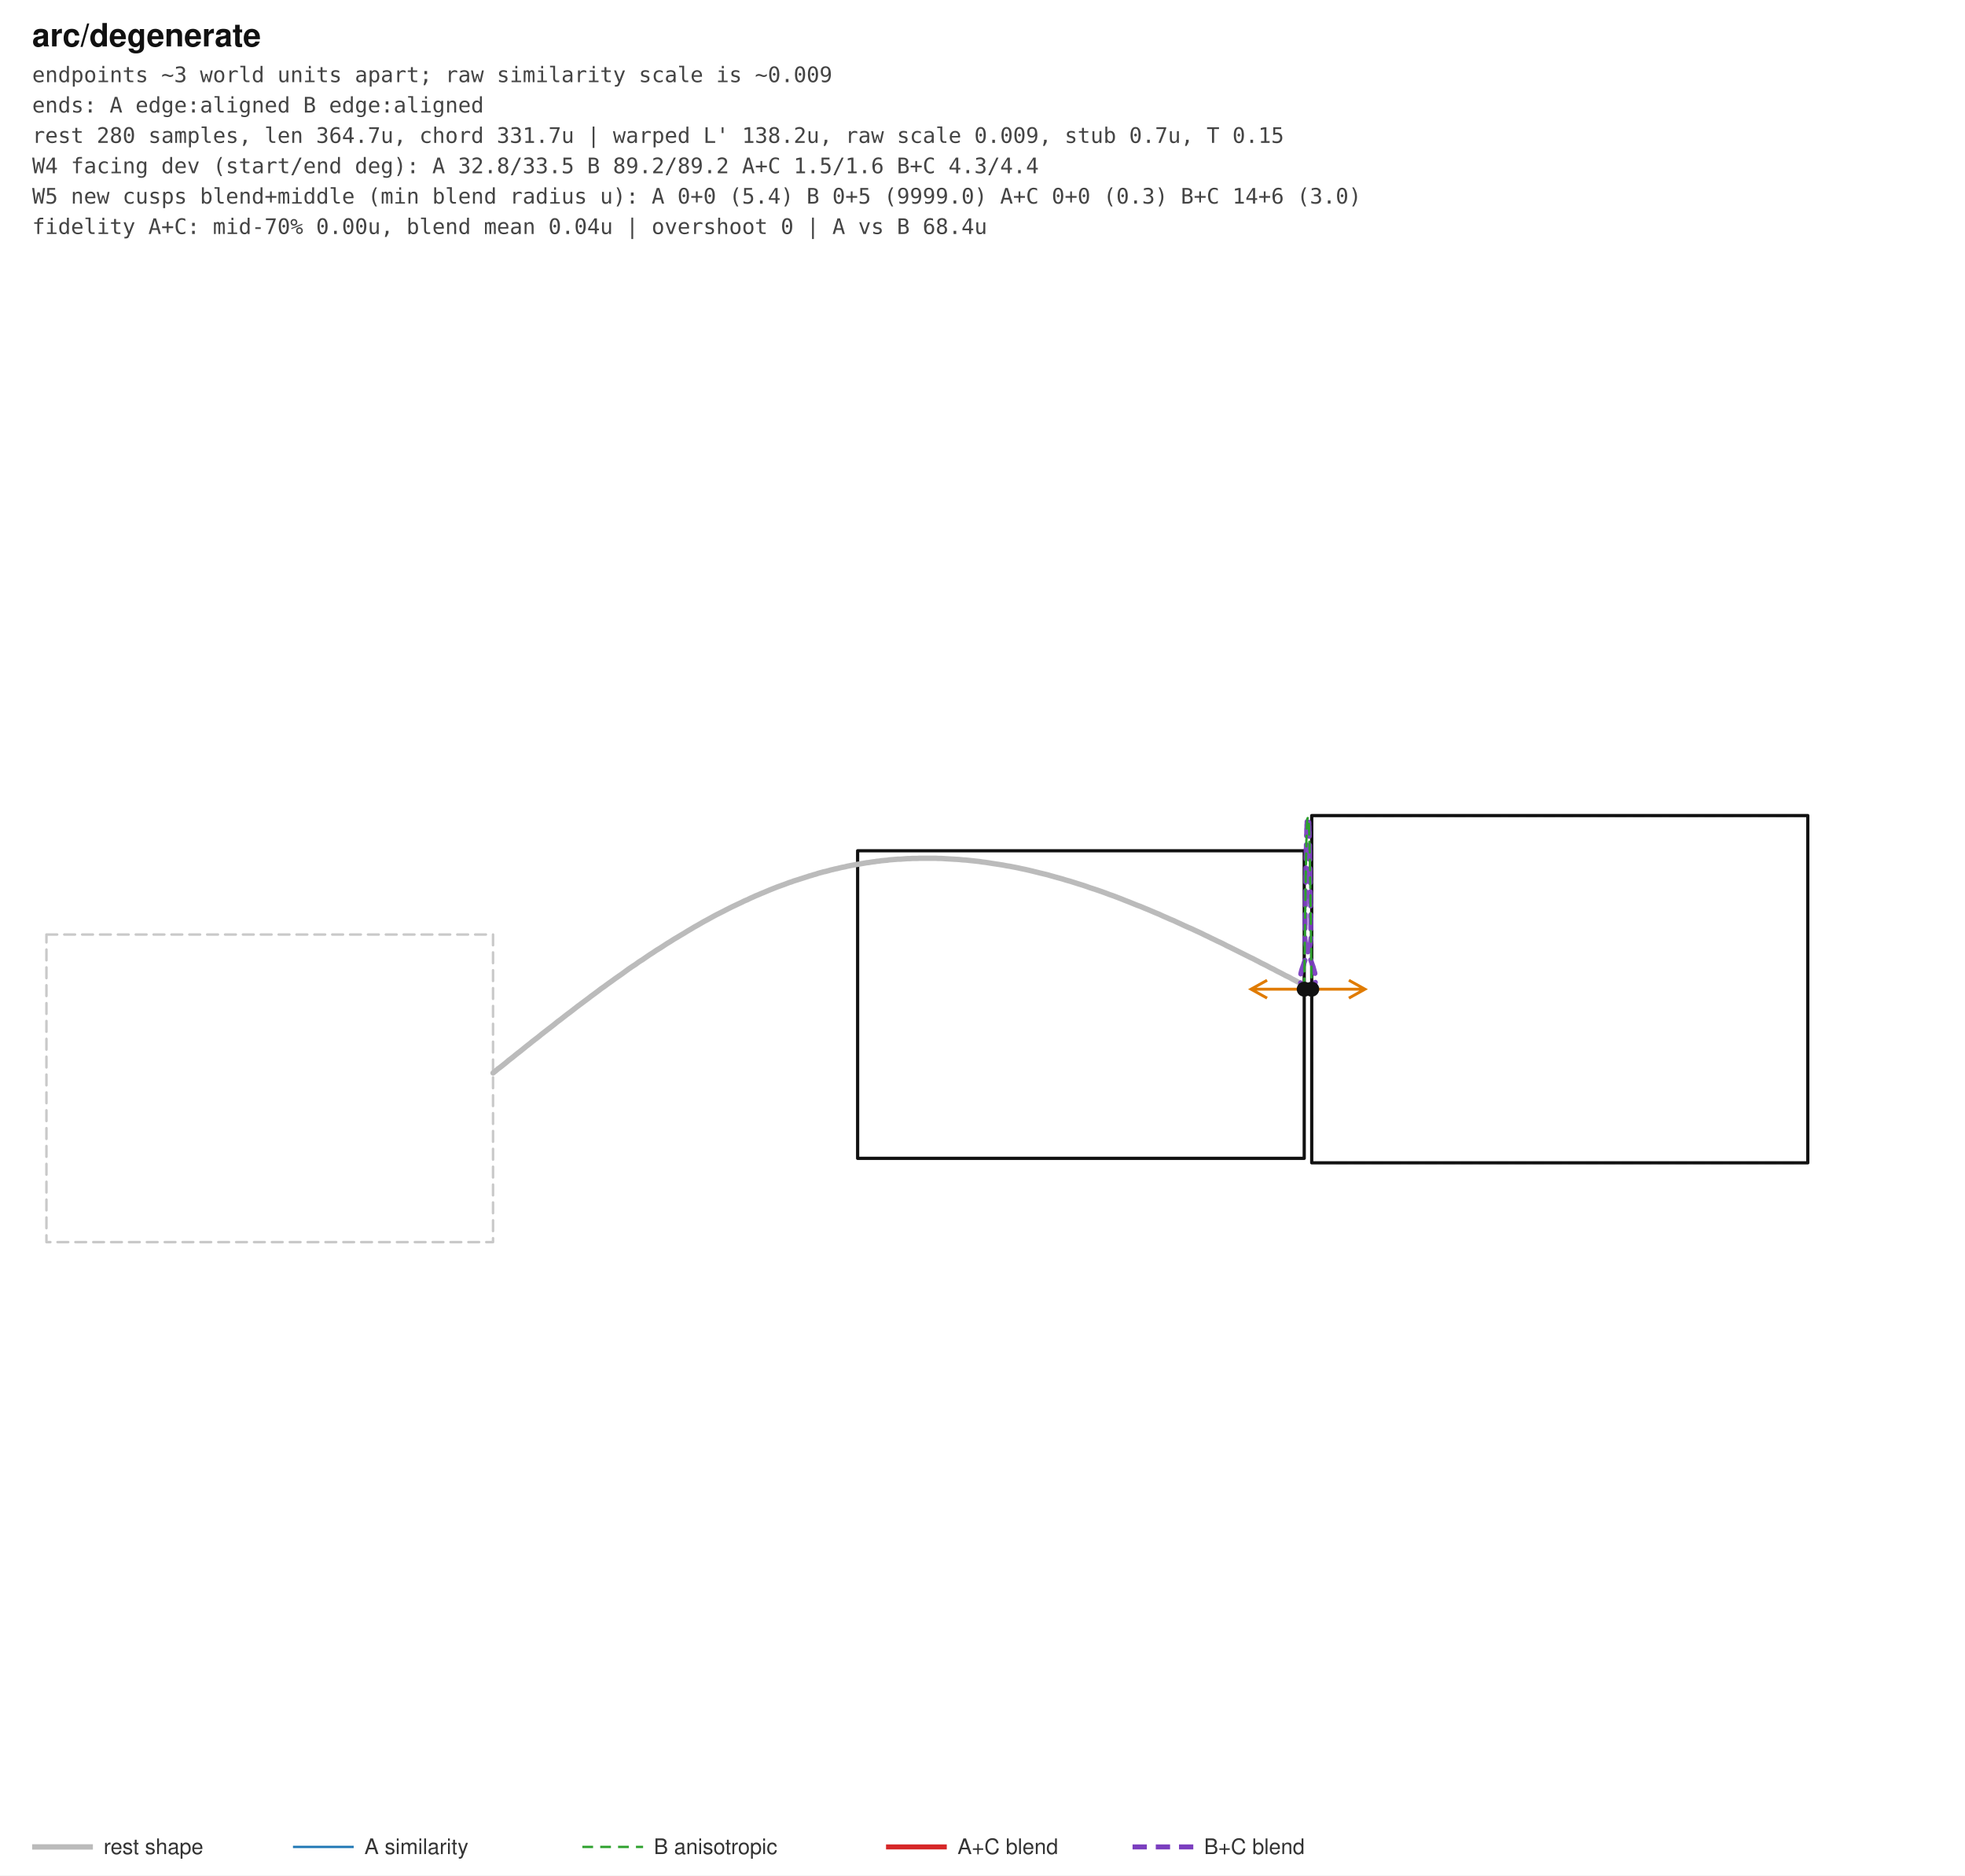
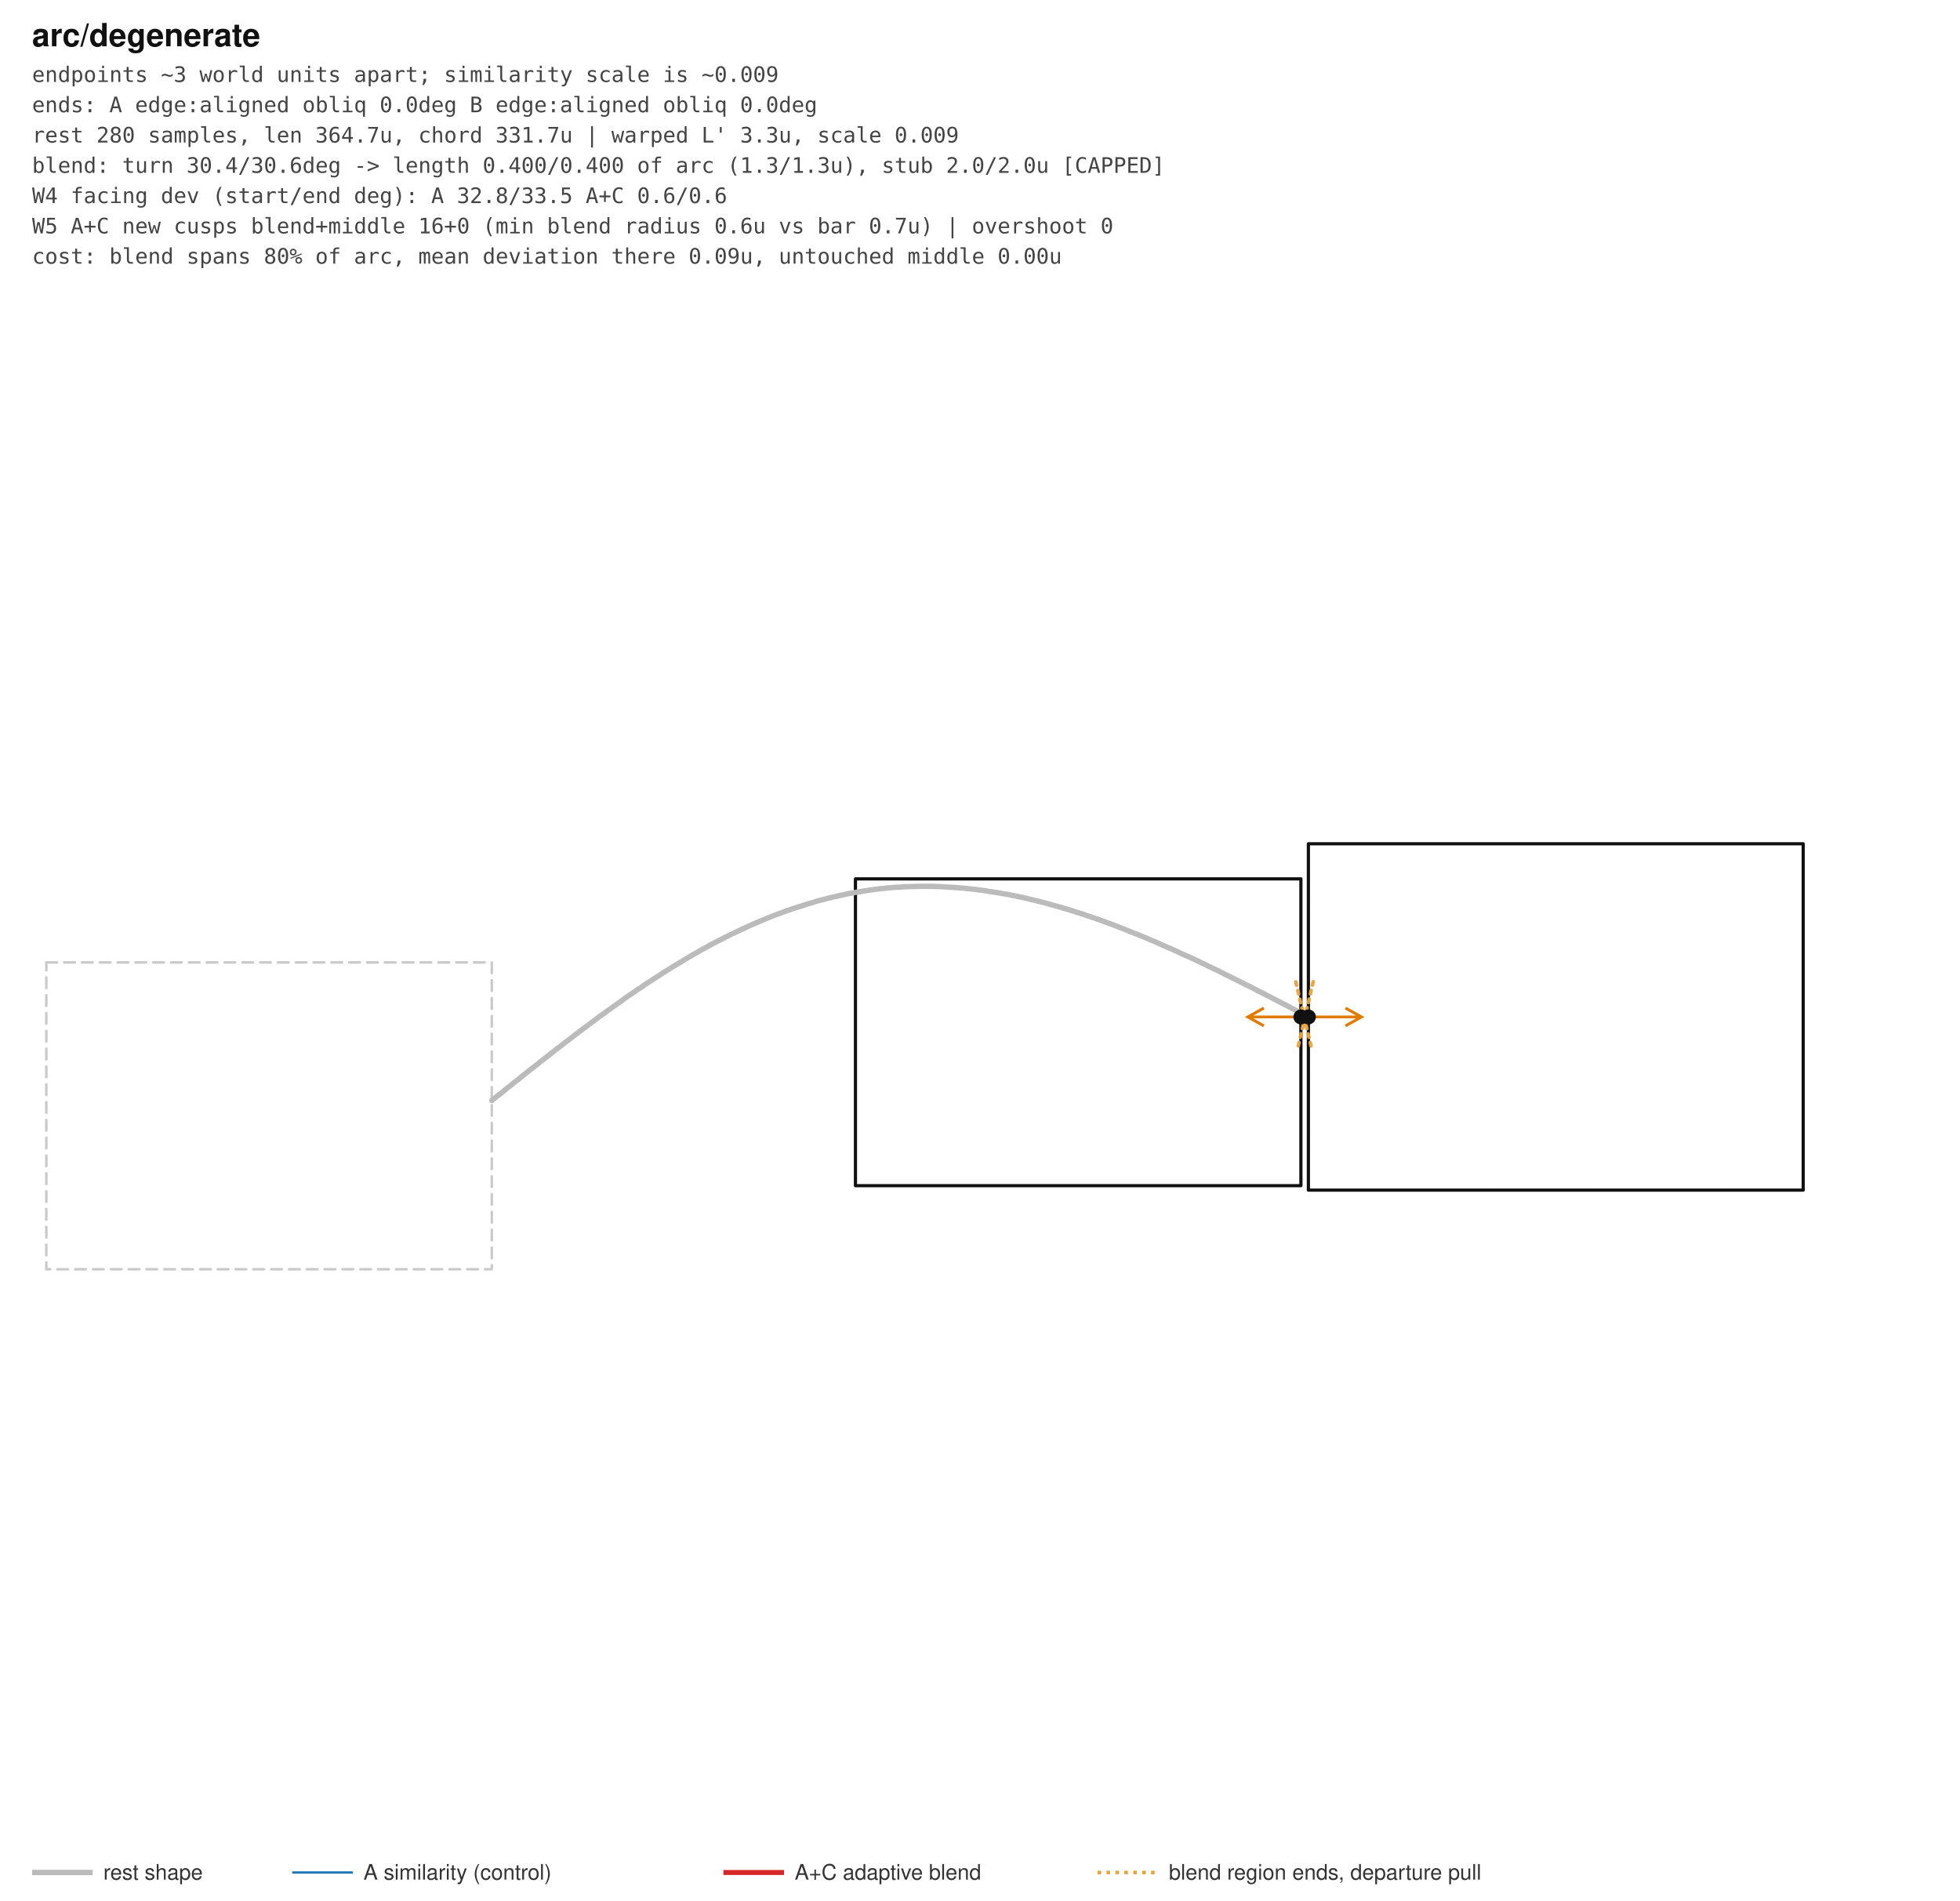
- <svg xmlns="http://www.w3.org/2000/svg" width="1100" height="1050" viewBox="0 0 1100 1050">
-   <rect x="0" y="0" width="1100" height="1050" fill="#ffffff" />
+ <svg xmlns="http://www.w3.org/2000/svg" width="1100" height="1067" viewBox="0 0 1100 1067">
+   <rect x="0" y="0" width="1100" height="1067" fill="#ffffff" />
  <text x="18" y="26" font-family="-apple-system,Helvetica,Arial" font-size="18" font-weight="600" fill="#111">arc/degenerate</text>
-   <text x="18" y="46" font-family="ui-monospace,Menlo,monospace" font-size="12" fill="#444">endpoints ~3 world units apart; raw similarity scale is ~0.009</text>
-   <text x="18" y="63" font-family="ui-monospace,Menlo,monospace" font-size="12" fill="#444">ends: A edge:aligned   B edge:aligned</text>
-   <text x="18" y="80" font-family="ui-monospace,Menlo,monospace" font-size="12" fill="#444">rest 280 samples, len 364.7u, chord 331.7u   |   warped L' 138.2u, raw scale 0.009, stub 0.7u, T 0.15</text>
-   <text x="18" y="97" font-family="ui-monospace,Menlo,monospace" font-size="12" fill="#444">W4 facing dev (start/end deg):  A 32.8/33.5  B 89.2/89.2  A+C 1.5/1.6  B+C 4.3/4.4</text>
-   <text x="18" y="114" font-family="ui-monospace,Menlo,monospace" font-size="12" fill="#444">W5 new cusps blend+middle (min blend radius u):  A 0+0 (5.4)  B 0+5 (9999.0)  A+C 0+0 (0.3)  B+C 14+6 (3.0)</text>
-   <text x="18" y="131" font-family="ui-monospace,Menlo,monospace" font-size="12" fill="#444">fidelity A+C: mid-70% 0.00u, blend mean 0.04u   |   overshoot 0   |   A vs B 68.4u</text>
-   <polyline fill="none" stroke="#c9c9c9" stroke-width="1.40" stroke-linejoin="round" stroke-linecap="round" stroke-dasharray="6,4" points="26.0,523.2 276.0,523.2 276.0,695.4 26.0,695.4 26.0,523.2" />
-   <polyline fill="none" stroke="#c9c9c9" stroke-width="1.40" stroke-linejoin="round" stroke-linecap="round" stroke-dasharray="6,4" points="734.3,456.6 1012.0,456.6 1012.0,651.0 734.3,651.0 734.3,456.6" />
-   <polyline fill="none" stroke="#111111" stroke-width="1.80" stroke-linejoin="round" stroke-linecap="round" points="480.1,476.3 730.1,476.3 730.1,648.5 480.1,648.5 480.1,476.3" />
-   <polyline fill="none" stroke="#111111" stroke-width="1.80" stroke-linejoin="round" stroke-linecap="round" points="734.3,456.6 1012.0,456.6 1012.0,651.0 734.3,651.0 734.3,456.6" />
-   <polyline fill="none" stroke="#bbbbbb" stroke-width="3.00" stroke-linejoin="round" stroke-linecap="round" points="276.0,600.7 277.4,599.6 278.8,598.4 280.3,597.3 281.8,596.1 283.3,594.9 284.8,593.6 286.4,592.4 288.0,591.1 289.6,589.8 291.3,588.5 292.9,587.2 294.6,585.8 296.3,584.5 298.0,583.1 299.7,581.8 301.4,580.5 303.2,579.0 304.9,577.7 306.7,576.3 308.4,575.0 310.3,573.5 312.0,572.1 313.9,570.7 315.8,569.2 317.6,567.8 319.5,566.4 321.3,565.0 323.2,563.5 325.1,562.1 327.1,560.6 329.0,559.2 330.8,557.8 332.7,556.4 334.6,555.0 336.4,553.6 338.3,552.3 340.3,550.8 342.3,549.4 344.2,548.0 346.2,546.6 348.1,545.3 350.0,543.9 351.9,542.5 353.8,541.2 355.8,539.9 357.7,538.5 359.8,537.2 361.8,535.8 363.7,534.5 365.6,533.3 367.5,532.0 369.5,530.8 371.5,529.5 373.3,528.3 375.3,527.1 377.3,525.8 379.2,524.7 381.0,523.6 382.9,522.5 384.8,521.3 386.7,520.2 388.5,519.1 390.3,518.1 392.2,517.0 394.1,515.9 396.0,514.9 397.8,513.9 399.6,512.9 401.3,512.0 403.1,511.1 404.9,510.2 406.6,509.3 408.4,508.4 410.0,507.6 411.7,506.8 413.4,506.0 415.1,505.2 416.7,504.4 418.4,503.7 420.0,502.9 421.6,502.2 423.1,501.5 424.6,500.9 426.2,500.2 427.7,499.6 429.1,499.0 430.5,498.4 432.0,497.8 433.5,497.2 435.0,496.6 436.4,496.1 437.8,495.6 439.2,495.1 440.5,494.6 441.8,494.1 443.1,493.7 444.4,493.2 445.7,492.8 447.0,492.4 448.2,492.0 449.5,491.6 450.7,491.2 452.0,490.8 453.1,490.4 454.3,490.1 455.5,489.7 456.7,489.4 457.8,489.0 458.8,488.7 460.0,488.4 461.0,488.1 462.1,487.9 463.2,487.6 464.3,487.3 465.3,487.0 466.3,486.8 467.4,486.5 468.5,486.3 469.7,486.0 470.9,485.7 471.9,485.5 473.0,485.3 474.1,485.0 475.1,484.8 476.1,484.6 477.2,484.4 478.3,484.2 479.5,484.0 480.7,483.8 481.8,483.6 483.0,483.4 484.1,483.2 485.2,483.0 486.3,482.9 487.4,482.7 488.7,482.5 489.8,482.4 490.8,482.2 492.1,482.1 493.2,481.9 494.3,481.8 495.4,481.7 496.7,481.6 497.8,481.4 499.2,481.3 500.4,481.2 501.7,481.1 502.8,481.0 504.2,481.0 505.4,480.9 506.7,480.8 508.1,480.7 509.3,480.7 510.7,480.6 512.0,480.6 513.3,480.6 514.8,480.5 516.4,480.5 517.8,480.5 519.3,480.5 520.7,480.5 522.3,480.5 523.8,480.5 525.4,480.6 527.0,480.6 528.5,480.7 530.1,480.8 531.8,480.9 533.6,481.0 535.3,481.1 537.0,481.2 538.9,481.4 540.7,481.5 542.5,481.7 544.4,481.9 546.3,482.1 548.1,482.3 550.0,482.6 551.8,482.8 553.7,483.1 555.5,483.4 557.5,483.7 559.5,484.0 561.4,484.3 563.4,484.7 565.4,485.0 567.4,485.4 569.5,485.8 571.7,486.3 573.7,486.7 575.9,487.2 578.0,487.7 580.0,488.2 582.0,488.7 584.1,489.2 586.2,489.7 588.3,490.3 590.4,490.9 592.6,491.5 594.8,492.1 597.0,492.8 599.2,493.4 601.4,494.1 603.6,494.8 605.9,495.5 608.0,496.2 610.2,497.0 612.4,497.7 614.5,498.4 616.8,499.2 619.0,500.0 621.1,500.8 623.4,501.6 625.5,502.4 627.6,503.2 629.8,504.1 631.9,504.9 634.1,505.8 636.3,506.7 638.5,507.5 640.6,508.4 642.6,509.2 644.7,510.1 646.8,511.0 648.8,511.8 650.9,512.8 653.0,513.7 655.0,514.6 657.0,515.4 659.1,516.4 661.1,517.3 663.0,518.2 665.0,519.1 666.9,519.9 668.8,520.8 670.8,521.7 672.7,522.6 674.5,523.5 676.2,524.3 678.0,525.2 679.7,526.0 681.5,526.9 683.3,527.7 685.1,528.6 686.8,529.5 688.5,530.3 690.3,531.2 691.9,532.0 693.5,532.8 695.1,533.6 696.7,534.4 698.3,535.2 699.9,536.0 701.4,536.7 702.9,537.5 704.5,538.3 705.9,539.1 707.4,539.8 708.8,540.5 710.1,541.2 711.4,541.9 712.9,542.6 714.3,543.4 715.7,544.1 717.1,544.8 718.4,545.5 719.7,546.2 721.0,546.8 722.2,547.4 723.4,548.1 724.6,548.7 725.9,549.4 727.0,550.0 728.3,550.6 729.6,551.3 730.7,551.9 731.8,552.5 733.0,553.1 734.3,553.8" />
-   <polyline fill="none" stroke="#d62728" stroke-width="2.80" stroke-linejoin="round" stroke-linecap="round" opacity="0.95" points="730.1,553.8 730.1,553.8 730.1,553.8 730.2,553.8 730.2,553.8 730.2,553.8 730.2,553.8 730.2,553.8 730.3,553.7 730.3,553.7 730.3,553.7 730.3,553.7 730.3,553.7 730.3,553.7 730.4,553.7 730.4,553.7 730.4,553.7 730.4,553.6 730.4,553.6 730.4,553.6 730.4,553.6 730.5,553.6 730.5,553.6 730.5,553.6 730.5,553.5 730.5,553.5 730.5,553.5 730.5,553.5 730.5,553.5 730.6,553.5 730.6,553.4 730.6,553.4 730.6,553.4 730.6,553.4 730.6,553.4 730.7,553.4 730.7,553.4 730.7,553.4 730.7,553.3 730.7,553.3 730.7,553.3 730.8,553.3 730.8,553.3 730.8,553.3 730.8,553.3 730.8,553.3 730.9,553.2 730.9,553.2 730.9,553.2 730.9,553.2 730.9,553.2 730.9,553.2 731.0,553.2 731.0,553.2 731.0,553.2 731.0,553.1 731.0,553.1 731.1,553.1 731.1,553.1 731.1,553.1 731.1,553.1 731.1,553.1 731.1,553.1 731.2,553.1 731.2,553.0 731.2,553.0 731.2,553.0 731.2,553.0 731.2,553.0 731.3,553.0 731.3,553.0 731.3,553.0 731.3,553.0 731.3,553.0 731.3,553.0 731.4,553.0 731.4,553.0 731.4,552.9 731.4,552.9 731.4,552.9 731.4,552.9 731.5,552.9 731.5,552.9 731.5,552.9 731.5,552.9 731.5,552.9 731.5,552.9 731.5,552.9 731.6,552.9 731.6,552.9 731.6,552.9 731.6,552.9 731.6,552.9 731.6,552.9 731.6,552.8 731.6,552.8 731.7,552.8 731.7,552.8 731.7,552.8 731.7,552.8 731.7,552.8 731.7,552.8 731.7,552.8 731.7,552.8 731.8,552.8 731.8,552.8 731.8,552.8 731.8,552.8 731.8,552.8 731.8,552.8 731.8,552.8 731.8,552.8 731.8,552.8 731.9,552.8 731.9,552.8 731.9,552.8 731.9,552.8 731.9,552.8 731.9,552.8 731.9,552.8 731.9,552.8 731.9,552.8 732.0,552.8 732.0,552.8 732.0,552.8 732.0,552.8 732.0,552.8 732.0,552.8 732.0,552.8 732.0,552.8 732.0,552.8 732.0,552.8 732.1,552.8 732.1,552.8 732.1,552.8 732.1,552.8 732.1,552.7 732.1,552.7 732.1,552.7 732.1,552.7 732.1,552.7 732.2,552.7 732.2,552.7 732.2,552.7 732.2,552.7 732.2,552.7 732.2,552.8 732.2,552.8 732.2,552.8 732.3,552.8 732.3,552.8 732.3,552.8 732.3,552.8 732.3,552.8 732.3,552.8 732.3,552.8 732.3,552.8 732.4,552.8 732.4,552.8 732.4,552.8 732.4,552.8 732.4,552.8 732.4,552.8 732.4,552.8 732.5,552.8 732.5,552.8 732.5,552.8 732.5,552.8 732.5,552.8 732.5,552.8 732.6,552.8 732.6,552.8 732.6,552.8 732.6,552.8 732.6,552.8 732.6,552.8 732.7,552.8 732.7,552.8 732.7,552.8 732.7,552.8 732.7,552.9 732.7,552.9 732.8,552.9 732.8,552.9 732.8,552.9 732.8,552.9 732.8,552.9 732.8,552.9 732.9,552.9 732.9,552.9 732.9,552.9 732.9,552.9 732.9,552.9 733.0,552.9 733.0,552.9 733.0,553.0 733.0,553.0 733.0,553.0 733.1,553.0 733.1,553.0 733.1,553.0 733.1,553.0 733.1,553.0 733.2,553.0 733.2,553.0 733.2,553.1 733.2,553.1 733.2,553.1 733.2,553.1 733.3,553.1 733.3,553.1 733.3,553.1 733.3,553.1 733.3,553.1 733.4,553.2 733.4,553.2 733.4,553.2 733.4,553.2 733.4,553.2 733.4,553.2 733.5,553.2 733.5,553.2 733.5,553.2 733.5,553.3 733.5,553.3 733.6,553.3 733.6,553.3 733.6,553.3 733.6,553.3 733.6,553.3 733.6,553.3 733.7,553.3 733.7,553.4 733.7,553.4 733.7,553.4 733.7,553.4 733.7,553.4 733.8,553.4 733.8,553.4 733.8,553.4 733.8,553.5 733.8,553.5 733.8,553.5 733.8,553.5 733.8,553.5 733.8,553.5 733.9,553.5 733.9,553.5 733.9,553.6 733.9,553.6 733.9,553.6 733.9,553.6 733.9,553.6 733.9,553.6 733.9,553.6 733.9,553.6 734.0,553.7 734.0,553.7 734.0,553.7 734.0,553.7 734.0,553.7 734.0,553.7 734.0,553.7 734.0,553.7 734.0,553.7 734.0,553.7 734.1,553.7 734.1,553.7 734.1,553.7 734.1,553.7 734.1,553.8 734.1,553.8 734.1,553.8 734.2,553.8 734.2,553.8 734.2,553.8 734.2,553.8 734.2,553.8 734.2,553.8 734.3,553.8" />
-   <polyline fill="none" stroke="#7b3fbf" stroke-width="2.80" stroke-linejoin="round" stroke-linecap="round" stroke-dasharray="8,5" opacity="0.95" points="730.1,553.8 731.0,553.7 731.9,553.6 732.7,553.5 733.5,553.2 734.1,552.9 734.7,552.6 735.2,552.1 735.7,551.6 736.0,551.1 736.2,550.4 736.4,549.7 736.5,549.0 736.5,548.2 736.5,547.3 736.4,546.4 736.2,545.5 736.0,544.5 735.7,543.5 735.4,542.4 735.1,541.3 734.7,540.2 734.3,539.1 733.9,537.9 733.5,536.7 733.1,535.5 732.6,534.3 732.2,533.2 731.9,532.0 731.5,530.9 731.2,529.7 730.9,528.6 730.7,527.6 730.6,526.6 730.5,525.7 730.5,524.8 730.5,523.9 730.5,522.9 730.5,522.0 730.5,521.1 730.5,520.2 730.5,519.3 730.5,518.4 730.6,517.5 730.6,516.6 730.6,515.7 730.6,514.9 730.6,513.9 730.6,513.0 730.6,512.1 730.6,511.3 730.6,510.4 730.7,509.5 730.7,508.6 730.7,507.8 730.7,506.9 730.7,506.0 730.7,505.2 730.7,504.4 730.7,503.6 730.8,502.7 730.8,501.9 730.8,501.1 730.8,500.3 730.8,499.4 730.8,498.6 730.8,497.8 730.8,497.0 730.9,496.2 730.9,495.5 730.9,494.8 730.9,494.0 730.9,493.3 730.9,492.5 730.9,491.8 730.9,491.1 730.9,490.4 731.0,489.7 731.0,489.0 731.0,488.3 731.0,487.6 731.0,487.0 731.0,486.4 731.0,485.7 731.0,485.1 731.0,484.5 731.1,483.9 731.1,483.3 731.1,482.7 731.1,482.1 731.1,481.5 731.1,480.9 731.1,480.4 731.1,479.8 731.1,479.3 731.2,478.7 731.2,478.2 731.2,477.7 731.2,477.2 731.2,476.7 731.2,476.2 731.2,475.7 731.2,475.2 731.3,474.7 731.3,474.2 731.3,473.8 731.3,473.3 731.3,472.8 731.3,472.4 731.3,472.0 731.3,471.5 731.3,471.1 731.3,470.7 731.3,470.3 731.4,469.9 731.4,469.5 731.4,469.1 731.4,468.6 731.4,468.2 731.4,467.7 731.4,467.3 731.5,466.9 731.5,466.4 731.5,466.0 731.5,465.6 731.5,465.3 731.5,464.8 731.5,464.4 731.5,464.0 731.6,463.5 731.6,463.1 731.6,462.6 731.6,462.2 731.6,461.7 731.7,461.3 731.7,460.9 731.7,460.4 731.7,460.0 731.8,459.6 731.8,459.1 731.8,458.7 731.9,458.3 732.2,457.7 732.5,458.3 732.5,458.8 732.6,459.3 732.6,459.7 732.6,460.2 732.7,460.7 732.7,461.2 732.7,461.6 732.7,462.1 732.8,462.6 732.8,463.1 732.8,463.6 732.8,464.1 732.8,464.6 732.8,465.2 732.9,465.8 732.9,466.3 732.9,466.9 732.9,467.4 732.9,468.0 733.0,468.6 733.0,469.2 733.0,469.8 733.0,470.4 733.0,471.0 733.0,471.6 733.1,472.3 733.1,473.0 733.1,473.6 733.1,474.3 733.1,475.0 733.1,475.7 733.2,476.4 733.2,477.1 733.2,477.8 733.2,478.5 733.2,479.3 733.2,480.0 733.2,480.7 733.3,481.4 733.3,482.2 733.3,482.9 733.3,483.7 733.3,484.5 733.3,485.2 733.3,486.1 733.4,486.9 733.4,487.7 733.4,488.5 733.4,489.3 733.4,490.1 733.4,490.9 733.4,491.7 733.4,492.5 733.5,493.4 733.5,494.2 733.5,495.1 733.5,495.9 733.5,496.8 733.5,497.7 733.5,498.5 733.5,499.4 733.6,500.3 733.6,501.1 733.6,502.0 733.6,502.9 733.6,503.8 733.6,504.7 733.6,505.6 733.7,506.4 733.7,507.3 733.7,508.2 733.7,509.0 733.7,509.9 733.7,510.8 733.7,511.7 733.7,512.6 733.7,513.5 733.8,514.3 733.8,515.2 733.8,516.0 733.8,516.9 733.8,517.7 733.8,518.6 733.8,519.4 733.8,520.3 733.8,521.1 733.9,522.0 733.9,522.8 733.9,523.6 733.9,524.4 733.9,525.2 733.8,526.1 733.7,527.0 733.6,527.9 733.4,528.8 733.2,529.7 732.9,530.6 732.7,531.5 732.3,532.5 732.0,533.4 731.7,534.4 731.3,535.4 731.0,536.4 730.6,537.4 730.3,538.3 730.0,539.1 729.7,540.1 729.4,540.9 729.1,541.8 728.8,542.7 728.6,543.4 728.4,544.2 728.2,545.0 728.1,545.8 728.0,546.4 727.9,547.1 727.8,547.7 727.8,548.3 727.8,548.9 727.9,549.5 728.0,550.0 728.1,550.5 728.3,550.9 728.5,551.4 728.8,551.7 729.1,552.1 729.3,552.4 729.7,552.6 730.2,552.9 730.6,553.1 731.1,553.3 731.7,553.5 732.2,553.6 732.9,553.7 733.5,553.7 734.3,553.8" />
-   <polyline fill="none" stroke="#1f77b4" stroke-width="1.30" stroke-linejoin="round" stroke-linecap="round" points="730.1,553.8 730.1,553.8 730.1,553.8 730.1,553.8 730.1,553.7 730.2,553.7 730.2,553.7 730.2,553.7 730.2,553.7 730.2,553.7 730.2,553.7 730.2,553.7 730.3,553.7 730.3,553.6 730.3,553.6 730.3,553.6 730.3,553.6 730.3,553.6 730.4,553.6 730.4,553.6 730.4,553.6 730.4,553.5 730.4,553.5 730.4,553.5 730.5,553.5 730.5,553.5 730.5,553.5 730.5,553.5 730.5,553.5 730.5,553.4 730.6,553.4 730.6,553.4 730.6,553.4 730.6,553.4 730.6,553.4 730.7,553.4 730.7,553.4 730.7,553.4 730.7,553.3 730.7,553.3 730.7,553.3 730.8,553.3 730.8,553.3 730.8,553.3 730.8,553.3 730.8,553.3 730.9,553.2 730.9,553.2 730.9,553.2 730.9,553.2 730.9,553.2 730.9,553.2 731.0,553.2 731.0,553.2 731.0,553.2 731.0,553.1 731.0,553.1 731.1,553.1 731.1,553.1 731.1,553.1 731.1,553.1 731.1,553.1 731.1,553.1 731.2,553.1 731.2,553.0 731.2,553.0 731.2,553.0 731.2,553.0 731.2,553.0 731.3,553.0 731.3,553.0 731.3,553.0 731.3,553.0 731.3,553.0 731.3,553.0 731.4,553.0 731.4,553.0 731.4,552.9 731.4,552.9 731.4,552.9 731.4,552.9 731.5,552.9 731.5,552.9 731.5,552.9 731.5,552.9 731.5,552.9 731.5,552.9 731.5,552.9 731.6,552.9 731.6,552.9 731.6,552.9 731.6,552.9 731.6,552.9 731.6,552.9 731.6,552.8 731.6,552.8 731.7,552.8 731.7,552.8 731.7,552.8 731.7,552.8 731.7,552.8 731.7,552.8 731.7,552.8 731.7,552.8 731.8,552.8 731.8,552.8 731.8,552.8 731.8,552.8 731.8,552.8 731.8,552.8 731.8,552.8 731.8,552.8 731.8,552.8 731.9,552.8 731.9,552.8 731.9,552.8 731.9,552.8 731.9,552.8 731.9,552.8 731.9,552.8 731.9,552.8 731.9,552.8 732.0,552.8 732.0,552.8 732.0,552.8 732.0,552.8 732.0,552.8 732.0,552.8 732.0,552.8 732.0,552.8 732.0,552.8 732.0,552.8 732.1,552.8 732.1,552.8 732.1,552.8 732.1,552.8 732.1,552.7 732.1,552.7 732.1,552.7 732.1,552.7 732.1,552.7 732.2,552.7 732.2,552.7 732.2,552.7 732.2,552.7 732.2,552.7 732.2,552.8 732.2,552.8 732.2,552.8 732.3,552.8 732.3,552.8 732.3,552.8 732.3,552.8 732.3,552.8 732.3,552.8 732.3,552.8 732.3,552.8 732.4,552.8 732.4,552.8 732.4,552.8 732.4,552.8 732.4,552.8 732.4,552.8 732.4,552.8 732.5,552.8 732.5,552.8 732.5,552.8 732.5,552.8 732.5,552.8 732.5,552.8 732.6,552.8 732.6,552.8 732.6,552.8 732.6,552.8 732.6,552.8 732.6,552.8 732.7,552.8 732.7,552.8 732.7,552.8 732.7,552.8 732.7,552.9 732.7,552.9 732.8,552.9 732.8,552.9 732.8,552.9 732.8,552.9 732.8,552.9 732.8,552.9 732.9,552.9 732.9,552.9 732.9,552.9 732.9,552.9 732.9,552.9 733.0,552.9 733.0,552.9 733.0,553.0 733.0,553.0 733.0,553.0 733.1,553.0 733.1,553.0 733.1,553.0 733.1,553.0 733.1,553.0 733.2,553.0 733.2,553.0 733.2,553.1 733.2,553.1 733.2,553.1 733.2,553.1 733.3,553.1 733.3,553.1 733.3,553.1 733.3,553.1 733.3,553.1 733.4,553.2 733.4,553.2 733.4,553.2 733.4,553.2 733.4,553.2 733.4,553.2 733.5,553.2 733.5,553.2 733.5,553.2 733.5,553.3 733.5,553.3 733.6,553.3 733.6,553.3 733.6,553.3 733.6,553.3 733.6,553.3 733.6,553.3 733.7,553.3 733.7,553.4 733.7,553.4 733.7,553.4 733.7,553.4 733.7,553.4 733.7,553.4 733.8,553.4 733.8,553.4 733.8,553.4 733.8,553.4 733.8,553.5 733.8,553.5 733.9,553.5 733.9,553.5 733.9,553.5 733.9,553.5 733.9,553.5 733.9,553.5 733.9,553.5 733.9,553.6 734.0,553.6 734.0,553.6 734.0,553.6 734.0,553.6 734.0,553.6 734.0,553.6 734.0,553.6 734.0,553.6 734.1,553.6 734.1,553.6 734.1,553.6 734.1,553.7 734.1,553.7 734.1,553.7 734.1,553.7 734.1,553.7 734.1,553.7 734.2,553.7 734.2,553.7 734.2,553.7 734.2,553.7 734.2,553.7 734.2,553.7 734.2,553.7 734.2,553.8 734.2,553.8 734.2,553.8 734.3,553.8" />
-   <polyline fill="none" stroke="#2ca02c" stroke-width="1.30" stroke-linejoin="round" stroke-linecap="round" stroke-dasharray="6,4" points="730.1,553.8 730.1,553.1 730.1,552.4 730.1,551.7 730.1,550.9 730.1,550.2 730.1,549.5 730.2,548.7 730.2,547.9 730.2,547.2 730.2,546.4 730.2,545.6 730.2,544.7 730.2,543.9 730.2,543.1 730.2,542.3 730.2,541.5 730.3,540.6 730.3,539.8 730.3,538.9 730.3,538.1 730.3,537.2 730.3,536.4 730.3,535.4 730.3,534.5 730.3,533.7 730.4,532.8 730.4,531.9 730.4,531.0 730.4,530.1 730.4,529.2 730.4,528.3 730.4,527.4 730.4,526.5 730.4,525.6 730.5,524.8 730.5,523.9 730.5,522.9 730.5,522.0 730.5,521.1 730.5,520.2 730.5,519.3 730.5,518.4 730.6,517.5 730.6,516.6 730.6,515.7 730.6,514.9 730.6,513.9 730.6,513.0 730.6,512.1 730.6,511.3 730.6,510.4 730.7,509.5 730.7,508.6 730.7,507.8 730.7,506.9 730.7,506.0 730.7,505.2 730.7,504.4 730.7,503.6 730.8,502.7 730.8,501.9 730.8,501.1 730.8,500.3 730.8,499.4 730.8,498.6 730.8,497.8 730.8,497.0 730.9,496.2 730.9,495.5 730.9,494.8 730.9,494.0 730.9,493.3 730.9,492.5 730.9,491.8 730.9,491.1 730.9,490.4 731.0,489.7 731.0,489.0 731.0,488.3 731.0,487.6 731.0,487.0 731.0,486.4 731.0,485.7 731.0,485.1 731.0,484.5 731.1,483.9 731.1,483.3 731.1,482.7 731.1,482.1 731.1,481.5 731.1,480.9 731.1,480.4 731.1,479.8 731.1,479.3 731.2,478.7 731.2,478.2 731.2,477.7 731.2,477.2 731.2,476.7 731.2,476.2 731.2,475.7 731.2,475.2 731.3,474.7 731.3,474.2 731.3,473.8 731.3,473.3 731.3,472.8 731.3,472.4 731.3,472.0 731.3,471.5 731.3,471.1 731.3,470.7 731.3,470.3 731.4,469.9 731.4,469.5 731.4,469.1 731.4,468.6 731.4,468.2 731.4,467.7 731.4,467.3 731.5,466.9 731.5,466.4 731.5,466.0 731.5,465.6 731.5,465.3 731.5,464.8 731.5,464.4 731.5,464.0 731.6,463.5 731.6,463.1 731.6,462.6 731.6,462.2 731.6,461.7 731.7,461.3 731.7,460.9 731.7,460.4 731.7,460.0 731.8,459.6 731.8,459.1 731.8,458.7 731.9,458.3 732.2,457.7 732.5,458.3 732.5,458.8 732.6,459.3 732.6,459.7 732.6,460.2 732.7,460.7 732.7,461.2 732.7,461.6 732.7,462.1 732.8,462.6 732.8,463.1 732.8,463.6 732.8,464.1 732.8,464.6 732.8,465.2 732.9,465.8 732.9,466.3 732.9,466.9 732.9,467.4 732.9,468.0 733.0,468.6 733.0,469.2 733.0,469.8 733.0,470.4 733.0,471.0 733.0,471.6 733.1,472.3 733.1,473.0 733.1,473.6 733.1,474.3 733.1,475.0 733.1,475.7 733.2,476.4 733.2,477.1 733.2,477.8 733.2,478.5 733.2,479.3 733.2,480.0 733.2,480.7 733.3,481.4 733.3,482.2 733.3,482.9 733.3,483.7 733.3,484.5 733.3,485.2 733.3,486.1 733.4,486.9 733.4,487.7 733.4,488.5 733.4,489.3 733.4,490.1 733.4,490.9 733.4,491.7 733.4,492.5 733.5,493.4 733.5,494.2 733.5,495.1 733.5,495.9 733.5,496.8 733.5,497.7 733.5,498.5 733.5,499.4 733.6,500.3 733.6,501.1 733.6,502.0 733.6,502.9 733.6,503.8 733.6,504.7 733.6,505.6 733.7,506.4 733.7,507.3 733.7,508.2 733.7,509.0 733.7,509.9 733.7,510.8 733.7,511.7 733.7,512.6 733.7,513.5 733.8,514.3 733.8,515.2 733.8,516.0 733.8,516.9 733.8,517.7 733.8,518.6 733.8,519.4 733.8,520.3 733.8,521.1 733.9,522.0 733.9,522.8 733.9,523.6 733.9,524.4 733.9,525.2 733.9,526.0 733.9,526.8 733.9,527.6 733.9,528.4 734.0,529.1 734.0,529.9 734.0,530.6 734.0,531.4 734.0,532.1 734.0,532.9 734.0,533.6 734.0,534.3 734.0,535.1 734.0,535.8 734.0,536.4 734.0,537.1 734.1,537.8 734.1,538.5 734.1,539.1 734.1,539.8 734.1,540.4 734.1,541.1 734.1,541.7 734.1,542.3 734.1,542.9 734.1,543.5 734.1,544.0 734.1,544.6 734.2,545.3 734.2,545.9 734.2,546.4 734.2,547.0 734.2,547.6 734.2,548.1 734.2,548.6 734.2,549.1 734.2,549.6 734.2,550.2 734.2,550.7 734.2,551.2 734.2,551.8 734.2,552.3 734.2,552.7 734.2,553.2 734.3,553.8" />
-   <path d="M 730.1 553.8 L 764.1 553.8 M 755.1 558.8 L 764.1 553.8 L 755.1 548.8" fill="none" stroke="#e07b00" stroke-width="1.6" />
-   <path d="M 734.3 553.8 L 700.3 553.8 M 709.3 548.8 L 700.3 553.8 L 709.3 558.8" fill="none" stroke="#e07b00" stroke-width="1.6" />
-   <circle cx="730.1" cy="553.8" r="4.20" fill="#111111" />
-   <circle cx="734.3" cy="553.8" r="4.20" fill="#111111" />
-   <line x1="18" y1="1034" x2="52" y2="1034" stroke="#bbbbbb" stroke-width="3.00" />
-   <text x="58" y="1038" font-family="-apple-system,Helvetica,Arial" font-size="12" fill="#333">rest shape</text>
-   <line x1="164" y1="1034" x2="198" y2="1034" stroke="#1f77b4" stroke-width="1.30" />
-   <text x="204" y="1038" font-family="-apple-system,Helvetica,Arial" font-size="12" fill="#333">A similarity</text>
-   <line x1="326" y1="1034" x2="360" y2="1034" stroke="#2ca02c" stroke-width="1.30" stroke-dasharray="6,4" />
-   <text x="366" y="1038" font-family="-apple-system,Helvetica,Arial" font-size="12" fill="#333">B anisotropic</text>
-   <line x1="496" y1="1034" x2="530" y2="1034" stroke="#d62728" stroke-width="2.80" />
-   <text x="536" y="1038" font-family="-apple-system,Helvetica,Arial" font-size="12" fill="#333">A+C blend</text>
-   <line x1="634" y1="1034" x2="668" y2="1034" stroke="#7b3fbf" stroke-width="2.80" stroke-dasharray="8,5" />
-   <text x="674" y="1038" font-family="-apple-system,Helvetica,Arial" font-size="12" fill="#333">B+C blend</text>
+   <text x="18" y="46" font-family="ui-monospace,Menlo,monospace" font-size="12" fill="#444">endpoints ~3 world units apart; similarity scale is ~0.009</text>
+   <text x="18" y="63" font-family="ui-monospace,Menlo,monospace" font-size="12" fill="#444">ends: A edge:aligned obliq 0.0deg   B edge:aligned obliq 0.0deg</text>
+   <text x="18" y="80" font-family="ui-monospace,Menlo,monospace" font-size="12" fill="#444">rest 280 samples, len 364.7u, chord 331.7u   |   warped L' 3.3u, scale 0.009</text>
+   <text x="18" y="97" font-family="ui-monospace,Menlo,monospace" font-size="12" fill="#444">blend: turn 30.4/30.6deg -&gt; length 0.400/0.400 of arc (1.3/1.3u), stub 2.0/2.0u   [CAPPED]</text>
+   <text x="18" y="114" font-family="ui-monospace,Menlo,monospace" font-size="12" fill="#444">W4 facing dev (start/end deg): A 32.8/33.5   A+C 0.6/0.6</text>
+   <text x="18" y="131" font-family="ui-monospace,Menlo,monospace" font-size="12" fill="#444">W5 A+C new cusps blend+middle 16+0 (min blend radius 0.6u vs bar 0.7u)   |   overshoot 0</text>
+   <text x="18" y="148" font-family="ui-monospace,Menlo,monospace" font-size="12" fill="#444">cost: blend spans 80% of arc, mean deviation there 0.09u, untouched middle 0.00u</text>
+   <polyline fill="none" stroke="#c9c9c9" stroke-width="1.40" stroke-linejoin="round" stroke-linecap="round" stroke-dasharray="6,4" points="26.0,540.2 276.0,540.2 276.0,712.4 26.0,712.4 26.0,540.2" />
+   <polyline fill="none" stroke="#c9c9c9" stroke-width="1.40" stroke-linejoin="round" stroke-linecap="round" stroke-dasharray="6,4" points="734.3,473.6 1012.0,473.6 1012.0,668.0 734.3,668.0 734.3,473.6" />
+   <polyline fill="none" stroke="#111111" stroke-width="1.80" stroke-linejoin="round" stroke-linecap="round" points="480.1,493.3 730.1,493.3 730.1,665.5 480.1,665.5 480.1,493.3" />
+   <polyline fill="none" stroke="#111111" stroke-width="1.80" stroke-linejoin="round" stroke-linecap="round" points="734.3,473.6 1012.0,473.6 1012.0,668.0 734.3,668.0 734.3,473.6" />
+   <polyline fill="none" stroke="#bbbbbb" stroke-width="3.00" stroke-linejoin="round" stroke-linecap="round" points="276.0,617.7 277.4,616.6 278.8,615.4 280.3,614.3 281.8,613.1 283.3,611.9 284.8,610.6 286.4,609.4 288.0,608.1 289.6,606.8 291.3,605.5 292.9,604.2 294.6,602.8 296.3,601.5 298.0,600.1 299.7,598.8 301.4,597.5 303.2,596.0 304.9,594.7 306.7,593.3 308.4,592.0 310.3,590.5 312.0,589.1 313.9,587.7 315.8,586.2 317.6,584.8 319.5,583.4 321.3,582.0 323.2,580.5 325.1,579.1 327.1,577.6 329.0,576.2 330.8,574.8 332.7,573.4 334.6,572.0 336.4,570.6 338.3,569.3 340.3,567.8 342.3,566.4 344.2,565.0 346.2,563.6 348.1,562.3 350.0,560.9 351.9,559.5 353.8,558.2 355.8,556.9 357.7,555.5 359.8,554.2 361.8,552.8 363.7,551.5 365.6,550.3 367.5,549.0 369.5,547.8 371.5,546.5 373.3,545.3 375.3,544.1 377.3,542.8 379.2,541.7 381.0,540.6 382.9,539.5 384.8,538.3 386.7,537.2 388.5,536.1 390.3,535.1 392.2,534.0 394.1,532.9 396.0,531.9 397.8,530.9 399.6,529.9 401.3,529.0 403.1,528.1 404.9,527.2 406.6,526.3 408.4,525.4 410.0,524.6 411.7,523.8 413.4,523.0 415.1,522.2 416.7,521.4 418.4,520.7 420.0,519.9 421.6,519.2 423.1,518.5 424.6,517.9 426.2,517.2 427.7,516.6 429.1,516.0 430.5,515.4 432.0,514.8 433.5,514.2 435.0,513.6 436.4,513.1 437.8,512.6 439.2,512.1 440.5,511.6 441.8,511.1 443.1,510.7 444.4,510.2 445.7,509.8 447.0,509.4 448.2,509.0 449.5,508.6 450.7,508.2 452.0,507.8 453.1,507.4 454.3,507.1 455.5,506.7 456.7,506.4 457.8,506.0 458.8,505.7 460.0,505.4 461.0,505.1 462.1,504.9 463.2,504.6 464.3,504.3 465.3,504.0 466.3,503.8 467.4,503.5 468.5,503.3 469.7,503.0 470.9,502.7 471.9,502.5 473.0,502.3 474.1,502.0 475.1,501.8 476.1,501.6 477.2,501.4 478.3,501.2 479.5,501.0 480.7,500.8 481.8,500.6 483.0,500.4 484.1,500.2 485.2,500.0 486.3,499.9 487.4,499.7 488.7,499.5 489.8,499.4 490.8,499.2 492.1,499.1 493.2,498.9 494.3,498.8 495.4,498.7 496.7,498.6 497.8,498.4 499.2,498.3 500.4,498.2 501.7,498.1 502.8,498.0 504.2,498.0 505.4,497.9 506.7,497.8 508.1,497.7 509.3,497.7 510.7,497.6 512.0,497.6 513.3,497.6 514.8,497.5 516.4,497.5 517.8,497.5 519.3,497.5 520.7,497.5 522.3,497.5 523.8,497.5 525.4,497.6 527.0,497.6 528.5,497.7 530.1,497.8 531.8,497.9 533.6,498.0 535.3,498.1 537.0,498.2 538.9,498.4 540.7,498.5 542.5,498.7 544.4,498.9 546.3,499.1 548.1,499.3 550.0,499.6 551.8,499.8 553.7,500.1 555.5,500.4 557.5,500.7 559.5,501.0 561.4,501.3 563.4,501.7 565.4,502.0 567.4,502.4 569.5,502.8 571.7,503.3 573.7,503.7 575.9,504.2 578.0,504.7 580.0,505.2 582.0,505.7 584.1,506.2 586.2,506.7 588.3,507.3 590.4,507.9 592.6,508.5 594.8,509.1 597.0,509.8 599.2,510.4 601.4,511.1 603.6,511.8 605.9,512.5 608.0,513.2 610.2,514.0 612.4,514.7 614.5,515.4 616.8,516.2 619.0,517.0 621.1,517.8 623.4,518.6 625.5,519.4 627.6,520.2 629.8,521.1 631.9,521.9 634.1,522.8 636.3,523.7 638.5,524.5 640.6,525.4 642.6,526.2 644.7,527.1 646.8,528.0 648.8,528.8 650.9,529.8 653.0,530.7 655.0,531.6 657.0,532.4 659.1,533.4 661.1,534.3 663.0,535.2 665.0,536.1 666.9,536.9 668.8,537.8 670.8,538.7 672.7,539.6 674.5,540.5 676.2,541.3 678.0,542.2 679.7,543.0 681.5,543.9 683.3,544.7 685.1,545.6 686.8,546.5 688.5,547.3 690.3,548.2 691.9,549.0 693.5,549.8 695.1,550.6 696.7,551.4 698.3,552.2 699.9,553.0 701.4,553.7 702.9,554.5 704.5,555.3 705.9,556.1 707.4,556.8 708.8,557.5 710.1,558.2 711.4,558.9 712.9,559.6 714.3,560.4 715.7,561.1 717.1,561.8 718.4,562.5 719.7,563.2 721.0,563.8 722.2,564.4 723.4,565.1 724.6,565.7 725.9,566.4 727.0,567.0 728.3,567.6 729.6,568.3 730.7,568.9 731.8,569.5 733.0,570.1 734.3,570.8" />
+   <polyline fill="none" stroke="#e8a33d" stroke-width="1.00" stroke-linejoin="round" stroke-linecap="round" stroke-dasharray="1,4" opacity="0.80" points="730.1,570.8 731.0,570.8" />
+   <polyline fill="none" stroke="#e8a33d" stroke-width="1.00" stroke-linejoin="round" stroke-linecap="round" stroke-dasharray="1,4" opacity="0.80" points="734.3,570.8 733.3,570.8" />
+   <polyline fill="none" stroke="#d62728" stroke-width="2.80" stroke-linejoin="round" stroke-linecap="round" opacity="0.95" points="730.1,570.8 730.1,570.8 730.1,570.8 730.2,570.8 730.2,570.8 730.2,570.8 730.2,570.8 730.3,570.8 730.3,570.8 730.3,570.8 730.3,570.8 730.4,570.7 730.4,570.7 730.4,570.7 730.4,570.7 730.4,570.7 730.5,570.7 730.5,570.7 730.5,570.7 730.5,570.7 730.6,570.7 730.6,570.7 730.6,570.7 730.6,570.7 730.6,570.6 730.7,570.6 730.7,570.6 730.7,570.6 730.7,570.6 730.7,570.6 730.7,570.6 730.8,570.6 730.8,570.6 730.8,570.5 730.8,570.5 730.8,570.5 730.8,570.5 730.9,570.5 730.9,570.5 730.9,570.5 730.9,570.5 730.9,570.4 730.9,570.4 731.0,570.4 731.0,570.4 731.0,570.4 731.0,570.4 731.0,570.4 731.0,570.3 731.0,570.3 731.0,570.3 731.1,570.3 731.1,570.3 731.1,570.3 731.1,570.3 731.1,570.2 731.1,570.2 731.1,570.2 731.2,570.2 731.2,570.2 731.2,570.2 731.2,570.2 731.2,570.1 731.2,570.1 731.2,570.1 731.2,570.1 731.3,570.1 731.3,570.1 731.3,570.1 731.3,570.1 731.3,570.0 731.3,570.0 731.3,570.0 731.3,570.0 731.4,570.0 731.4,570.0 731.4,570.0 731.4,570.0 731.4,570.0 731.4,570.0 731.4,570.0 731.5,569.9 731.5,569.9 731.5,569.9 731.5,569.9 731.5,569.9 731.5,569.9 731.5,569.9 731.5,569.9 731.6,569.9 731.6,569.9 731.6,569.9 731.6,569.9 731.6,569.9 731.6,569.9 731.6,569.8 731.7,569.8 731.7,569.8 731.7,569.8 731.7,569.8 731.7,569.8 731.7,569.8 731.7,569.8 731.7,569.8 731.8,569.8 731.8,569.8 731.8,569.8 731.8,569.8 731.8,569.8 731.8,569.8 731.8,569.8 731.8,569.8 731.8,569.8 731.9,569.8 731.9,569.8 731.9,569.8 731.9,569.8 731.9,569.8 731.9,569.8 731.9,569.8 731.9,569.8 731.9,569.8 732.0,569.8 732.0,569.8 732.0,569.8 732.0,569.8 732.0,569.8 732.0,569.8 732.0,569.8 732.0,569.8 732.0,569.8 732.0,569.8 732.1,569.8 732.1,569.8 732.1,569.8 732.1,569.8 732.1,569.7 732.1,569.7 732.1,569.7 732.1,569.7 732.1,569.7 732.2,569.7 732.2,569.7 732.2,569.7 732.2,569.7 732.2,569.7 732.2,569.8 732.2,569.8 732.2,569.8 732.3,569.8 732.3,569.8 732.3,569.8 732.3,569.8 732.3,569.8 732.3,569.8 732.3,569.8 732.3,569.8 732.4,569.8 732.4,569.8 732.4,569.8 732.4,569.8 732.4,569.8 732.4,569.8 732.4,569.8 732.5,569.8 732.5,569.8 732.5,569.8 732.5,569.8 732.5,569.8 732.5,569.8 732.6,569.8 732.6,569.8 732.6,569.8 732.6,569.8 732.6,569.8 732.6,569.8 732.7,569.8 732.7,569.8 732.7,569.8 732.7,569.8 732.7,569.9 732.7,569.9 732.8,569.9 732.8,569.9 732.8,569.9 732.8,569.9 732.8,569.9 732.9,569.9 732.9,569.9 732.9,569.9 732.9,569.9 732.9,570.0 732.9,570.0 733.0,570.0 733.0,570.0 733.0,570.0 733.0,570.0 733.0,570.0 733.0,570.0 733.0,570.1 733.1,570.1 733.1,570.1 733.1,570.1 733.1,570.1 733.1,570.1 733.1,570.1 733.1,570.1 733.2,570.2 733.2,570.2 733.2,570.2 733.2,570.2 733.2,570.2 733.2,570.2 733.2,570.2 733.3,570.3 733.3,570.3 733.3,570.3 733.3,570.3 733.3,570.3 733.3,570.3 733.3,570.3 733.3,570.4 733.4,570.4 733.4,570.4 733.4,570.4 733.4,570.4 733.4,570.4 733.4,570.4 733.4,570.4 733.4,570.5 733.5,570.5 733.5,570.5 733.5,570.5 733.5,570.5 733.5,570.5 733.5,570.5 733.6,570.5 733.6,570.6 733.6,570.6 733.6,570.6 733.6,570.6 733.6,570.6 733.6,570.6 733.7,570.6 733.7,570.6 733.7,570.6 733.7,570.6 733.7,570.6 733.7,570.7 733.7,570.7 733.8,570.7 733.8,570.7 733.8,570.7 733.8,570.7 733.8,570.7 733.8,570.7 733.9,570.7 733.9,570.7 733.9,570.7 733.9,570.7 733.9,570.7 733.9,570.7 734.0,570.7 734.0,570.7 734.0,570.7 734.0,570.7 734.0,570.7 734.0,570.8 734.1,570.8 734.1,570.8 734.1,570.8 734.1,570.8 734.1,570.8 734.1,570.8 734.2,570.8 734.2,570.8 734.2,570.8 734.2,570.8 734.2,570.8 734.3,570.8" />
+   <polyline fill="none" stroke="#1f77b4" stroke-width="1.30" stroke-linejoin="round" stroke-linecap="round" points="730.1,570.8 730.1,570.8 730.1,570.8 730.1,570.8 730.1,570.7 730.2,570.7 730.2,570.7 730.2,570.7 730.2,570.7 730.2,570.7 730.2,570.7 730.2,570.7 730.3,570.7 730.3,570.6 730.3,570.6 730.3,570.6 730.3,570.6 730.3,570.6 730.4,570.6 730.4,570.6 730.4,570.6 730.4,570.5 730.4,570.5 730.4,570.5 730.5,570.5 730.5,570.5 730.5,570.5 730.5,570.5 730.5,570.5 730.5,570.4 730.6,570.4 730.6,570.4 730.6,570.4 730.6,570.4 730.6,570.4 730.7,570.4 730.7,570.4 730.7,570.4 730.7,570.3 730.7,570.3 730.7,570.3 730.8,570.3 730.8,570.3 730.8,570.3 730.8,570.3 730.8,570.3 730.9,570.2 730.9,570.2 730.9,570.2 730.9,570.2 730.9,570.2 730.9,570.2 731.0,570.2 731.0,570.2 731.0,570.2 731.0,570.1 731.0,570.1 731.1,570.1 731.1,570.1 731.1,570.1 731.1,570.1 731.1,570.1 731.1,570.1 731.2,570.1 731.2,570.0 731.2,570.0 731.2,570.0 731.2,570.0 731.2,570.0 731.3,570.0 731.3,570.0 731.3,570.0 731.3,570.0 731.3,570.0 731.3,570.0 731.4,570.0 731.4,570.0 731.4,569.9 731.4,569.9 731.4,569.9 731.4,569.9 731.5,569.9 731.5,569.9 731.5,569.9 731.5,569.9 731.5,569.9 731.5,569.9 731.5,569.9 731.6,569.9 731.6,569.9 731.6,569.9 731.6,569.9 731.6,569.9 731.6,569.9 731.6,569.8 731.6,569.8 731.7,569.8 731.7,569.8 731.7,569.8 731.7,569.8 731.7,569.8 731.7,569.8 731.7,569.8 731.7,569.8 731.8,569.8 731.8,569.8 731.8,569.8 731.8,569.8 731.8,569.8 731.8,569.8 731.8,569.8 731.8,569.8 731.8,569.8 731.9,569.8 731.9,569.8 731.9,569.8 731.9,569.8 731.9,569.8 731.9,569.8 731.9,569.8 731.9,569.8 731.9,569.8 732.0,569.8 732.0,569.8 732.0,569.8 732.0,569.8 732.0,569.8 732.0,569.8 732.0,569.8 732.0,569.8 732.0,569.8 732.0,569.8 732.1,569.8 732.1,569.8 732.1,569.8 732.1,569.8 732.1,569.7 732.1,569.7 732.1,569.7 732.1,569.7 732.1,569.7 732.2,569.7 732.2,569.7 732.2,569.7 732.2,569.7 732.2,569.7 732.2,569.8 732.2,569.8 732.2,569.8 732.3,569.8 732.3,569.8 732.3,569.8 732.3,569.8 732.3,569.8 732.3,569.8 732.3,569.8 732.3,569.8 732.4,569.8 732.4,569.8 732.4,569.8 732.4,569.8 732.4,569.8 732.4,569.8 732.4,569.8 732.5,569.8 732.5,569.8 732.5,569.8 732.5,569.8 732.5,569.8 732.5,569.8 732.6,569.8 732.6,569.8 732.6,569.8 732.6,569.8 732.6,569.8 732.6,569.8 732.7,569.8 732.7,569.8 732.7,569.8 732.7,569.8 732.7,569.9 732.7,569.9 732.8,569.9 732.8,569.9 732.8,569.9 732.8,569.9 732.8,569.9 732.8,569.9 732.9,569.9 732.9,569.9 732.9,569.9 732.9,569.9 732.9,569.9 733.0,569.9 733.0,569.9 733.0,570.0 733.0,570.0 733.0,570.0 733.1,570.0 733.1,570.0 733.1,570.0 733.1,570.0 733.1,570.0 733.2,570.0 733.2,570.0 733.2,570.1 733.2,570.1 733.2,570.1 733.2,570.1 733.3,570.1 733.3,570.1 733.3,570.1 733.3,570.1 733.3,570.1 733.4,570.2 733.4,570.2 733.4,570.2 733.4,570.2 733.4,570.2 733.4,570.2 733.5,570.2 733.5,570.2 733.5,570.2 733.5,570.3 733.5,570.3 733.6,570.3 733.6,570.3 733.6,570.3 733.6,570.3 733.6,570.3 733.6,570.3 733.7,570.3 733.7,570.4 733.7,570.4 733.7,570.4 733.7,570.4 733.7,570.4 733.7,570.4 733.8,570.4 733.8,570.4 733.8,570.4 733.8,570.4 733.8,570.5 733.8,570.5 733.9,570.5 733.9,570.5 733.9,570.5 733.9,570.5 733.9,570.5 733.9,570.5 733.9,570.5 733.9,570.6 734.0,570.6 734.0,570.6 734.0,570.6 734.0,570.6 734.0,570.6 734.0,570.6 734.0,570.6 734.0,570.6 734.1,570.6 734.1,570.6 734.1,570.6 734.1,570.7 734.1,570.7 734.1,570.7 734.1,570.7 734.1,570.7 734.1,570.7 734.2,570.7 734.2,570.7 734.2,570.7 734.2,570.7 734.2,570.7 734.2,570.7 734.2,570.7 734.2,570.8 734.2,570.8 734.2,570.8 734.3,570.8" />
+   <polyline fill="none" stroke="#e8a33d" stroke-width="2.00" stroke-linejoin="round" stroke-linecap="round" stroke-dasharray="2,3" opacity="0.95" points="727.2,551.1 736.2,588.9" />
+   <polyline fill="none" stroke="#e8a33d" stroke-width="2.00" stroke-linejoin="round" stroke-linecap="round" stroke-dasharray="2,3" opacity="0.95" points="737.0,551.0 728.2,588.9" />
+   <path d="M 730.1 570.8 L 764.1 570.8 M 755.1 575.8 L 764.1 570.8 L 755.1 565.8" fill="none" stroke="#e07b00" stroke-width="1.6" />
+   <path d="M 734.3 570.8 L 700.3 570.8 M 709.3 565.8 L 700.3 570.8 L 709.3 575.8" fill="none" stroke="#e07b00" stroke-width="1.6" />
+   <circle cx="730.1" cy="570.8" r="4.20" fill="#111111" />
+   <circle cx="734.3" cy="570.8" r="4.20" fill="#111111" />
+   <line x1="18" y1="1051" x2="52" y2="1051" stroke="#bbbbbb" stroke-width="3.00" />
+   <text x="58" y="1055" font-family="-apple-system,Helvetica,Arial" font-size="12" fill="#333">rest shape</text>
+   <line x1="164" y1="1051" x2="198" y2="1051" stroke="#1f77b4" stroke-width="1.30" />
+   <text x="204" y="1055" font-family="-apple-system,Helvetica,Arial" font-size="12" fill="#333">A similarity (control)</text>
+   <line x1="406" y1="1051" x2="440" y2="1051" stroke="#d62728" stroke-width="2.80" />
+   <text x="446" y="1055" font-family="-apple-system,Helvetica,Arial" font-size="12" fill="#333">A+C adaptive blend</text>
+   <line x1="616" y1="1051" x2="650" y2="1051" stroke="#e8a33d" stroke-width="2.00" stroke-dasharray="2,3" />
+   <text x="656" y="1055" font-family="-apple-system,Helvetica,Arial" font-size="12" fill="#333">blend region ends, departure pull</text>
</svg>
